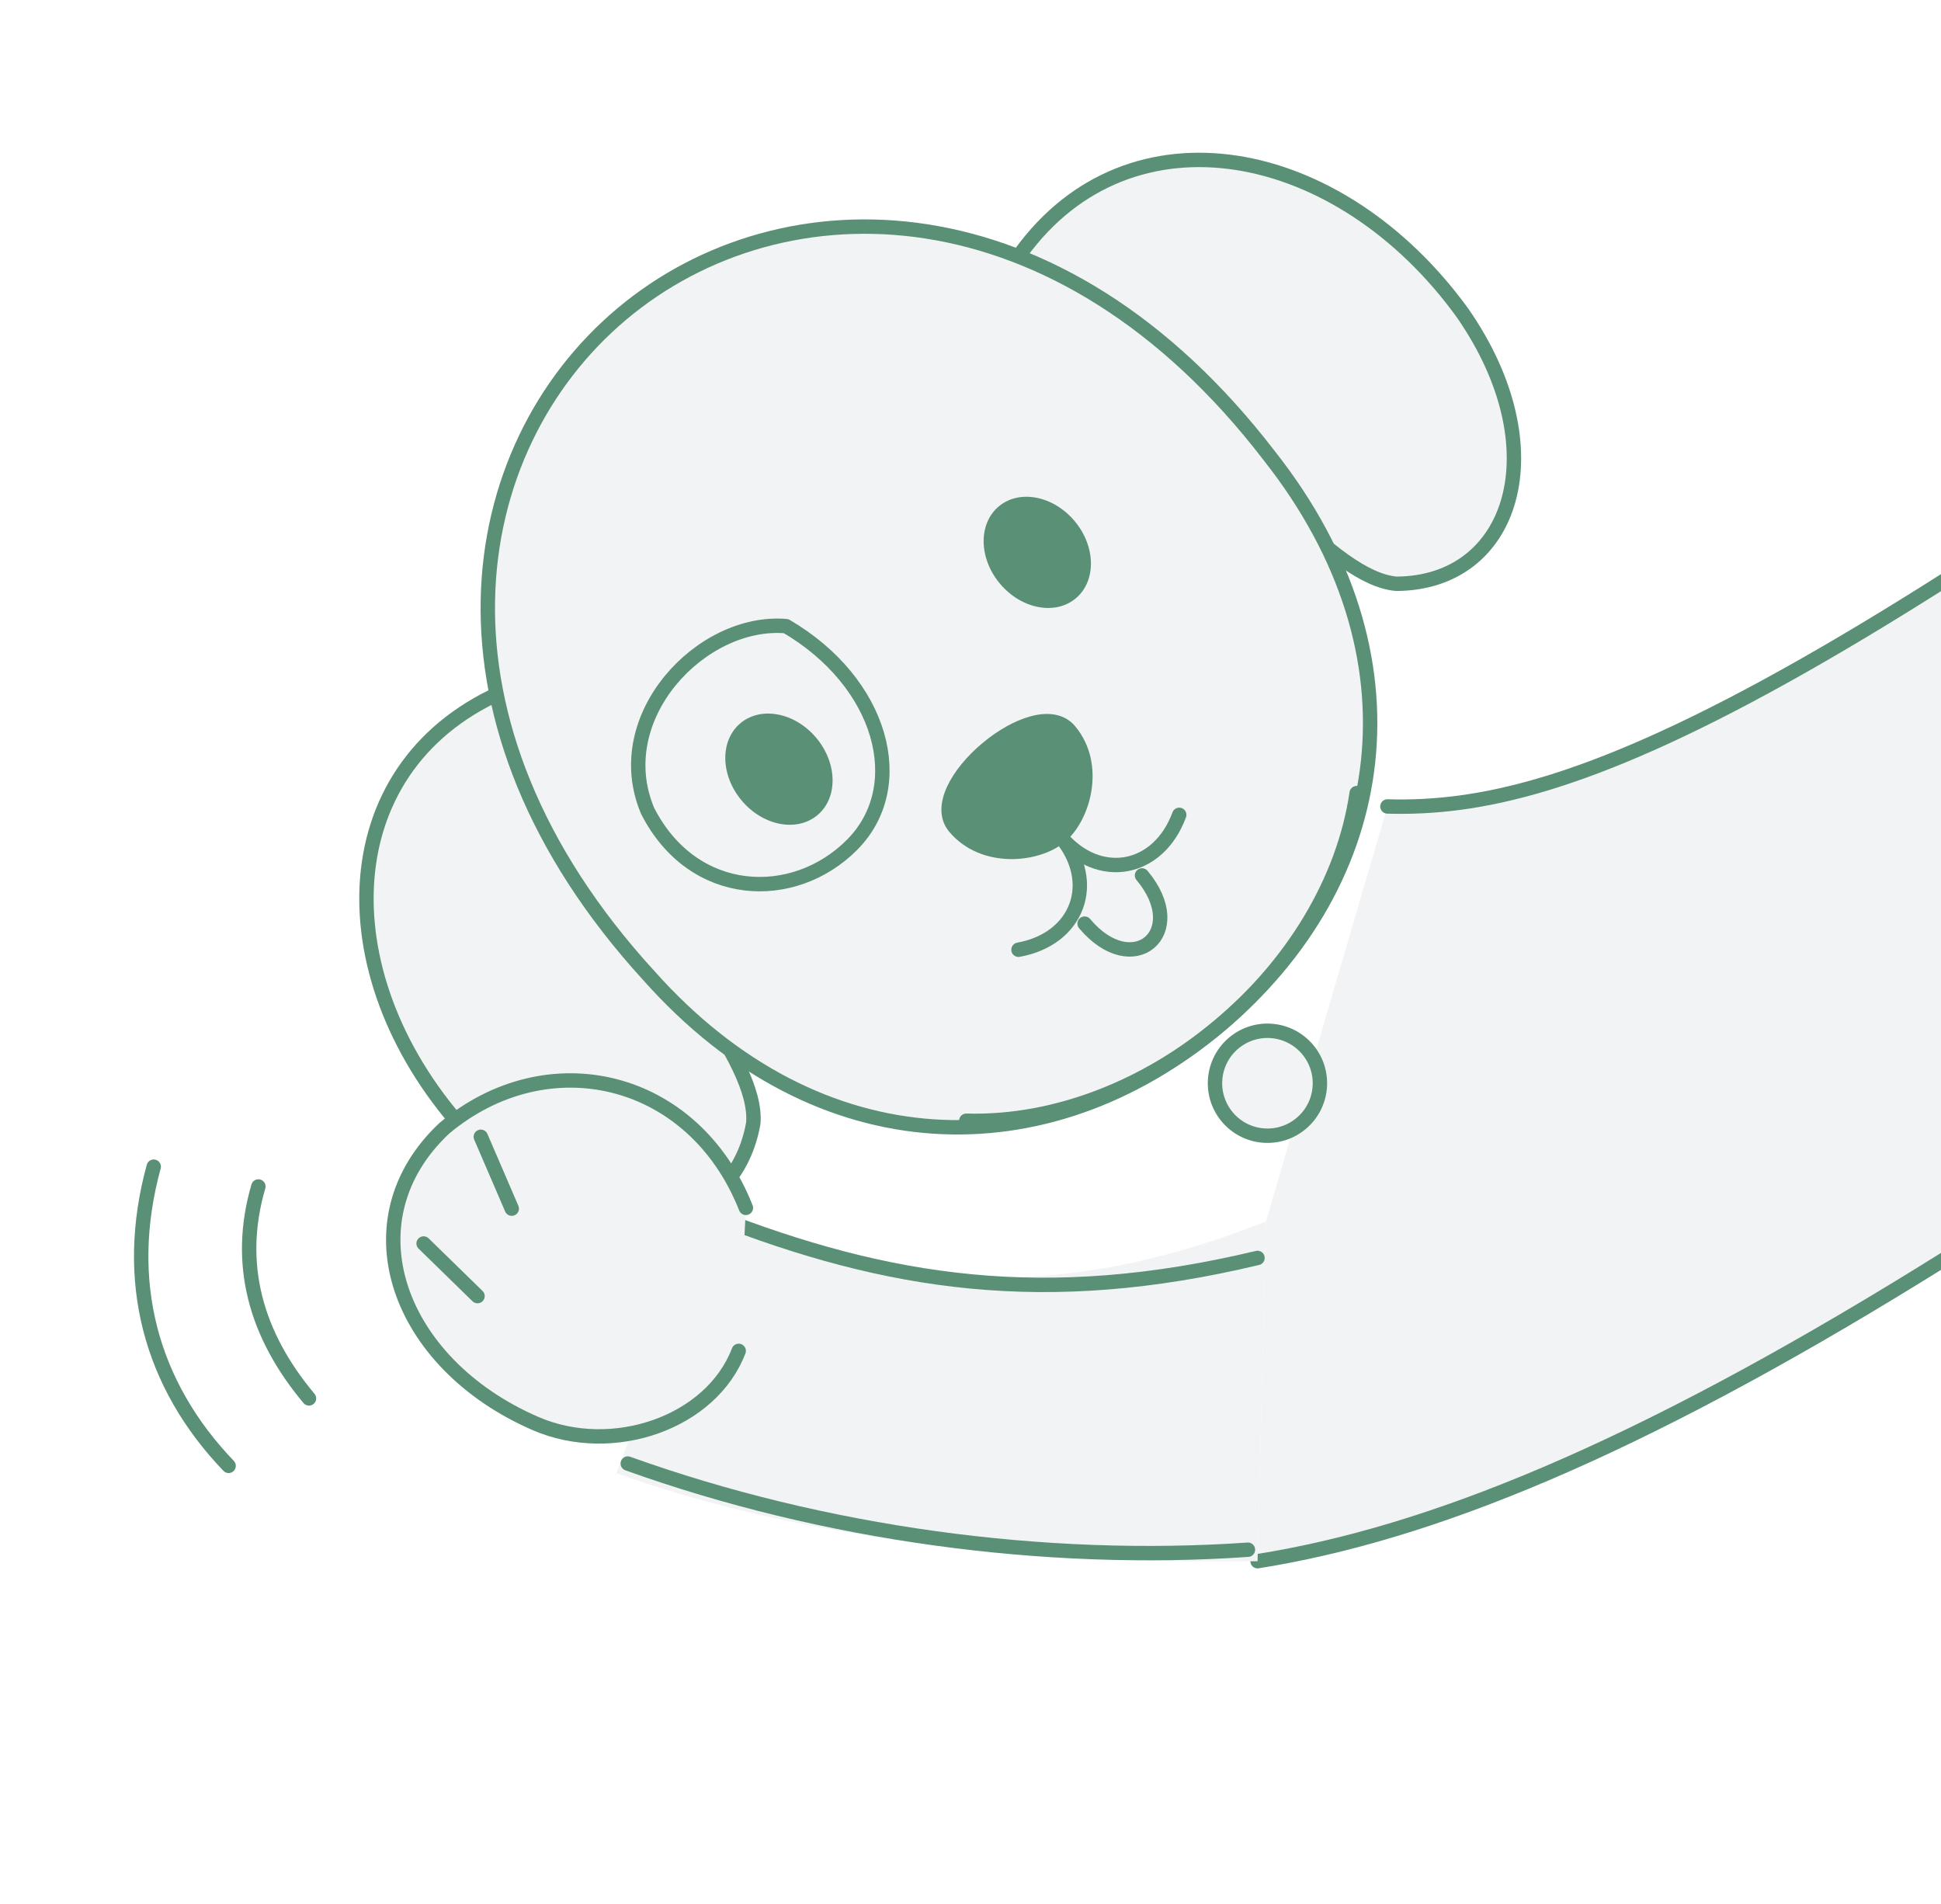
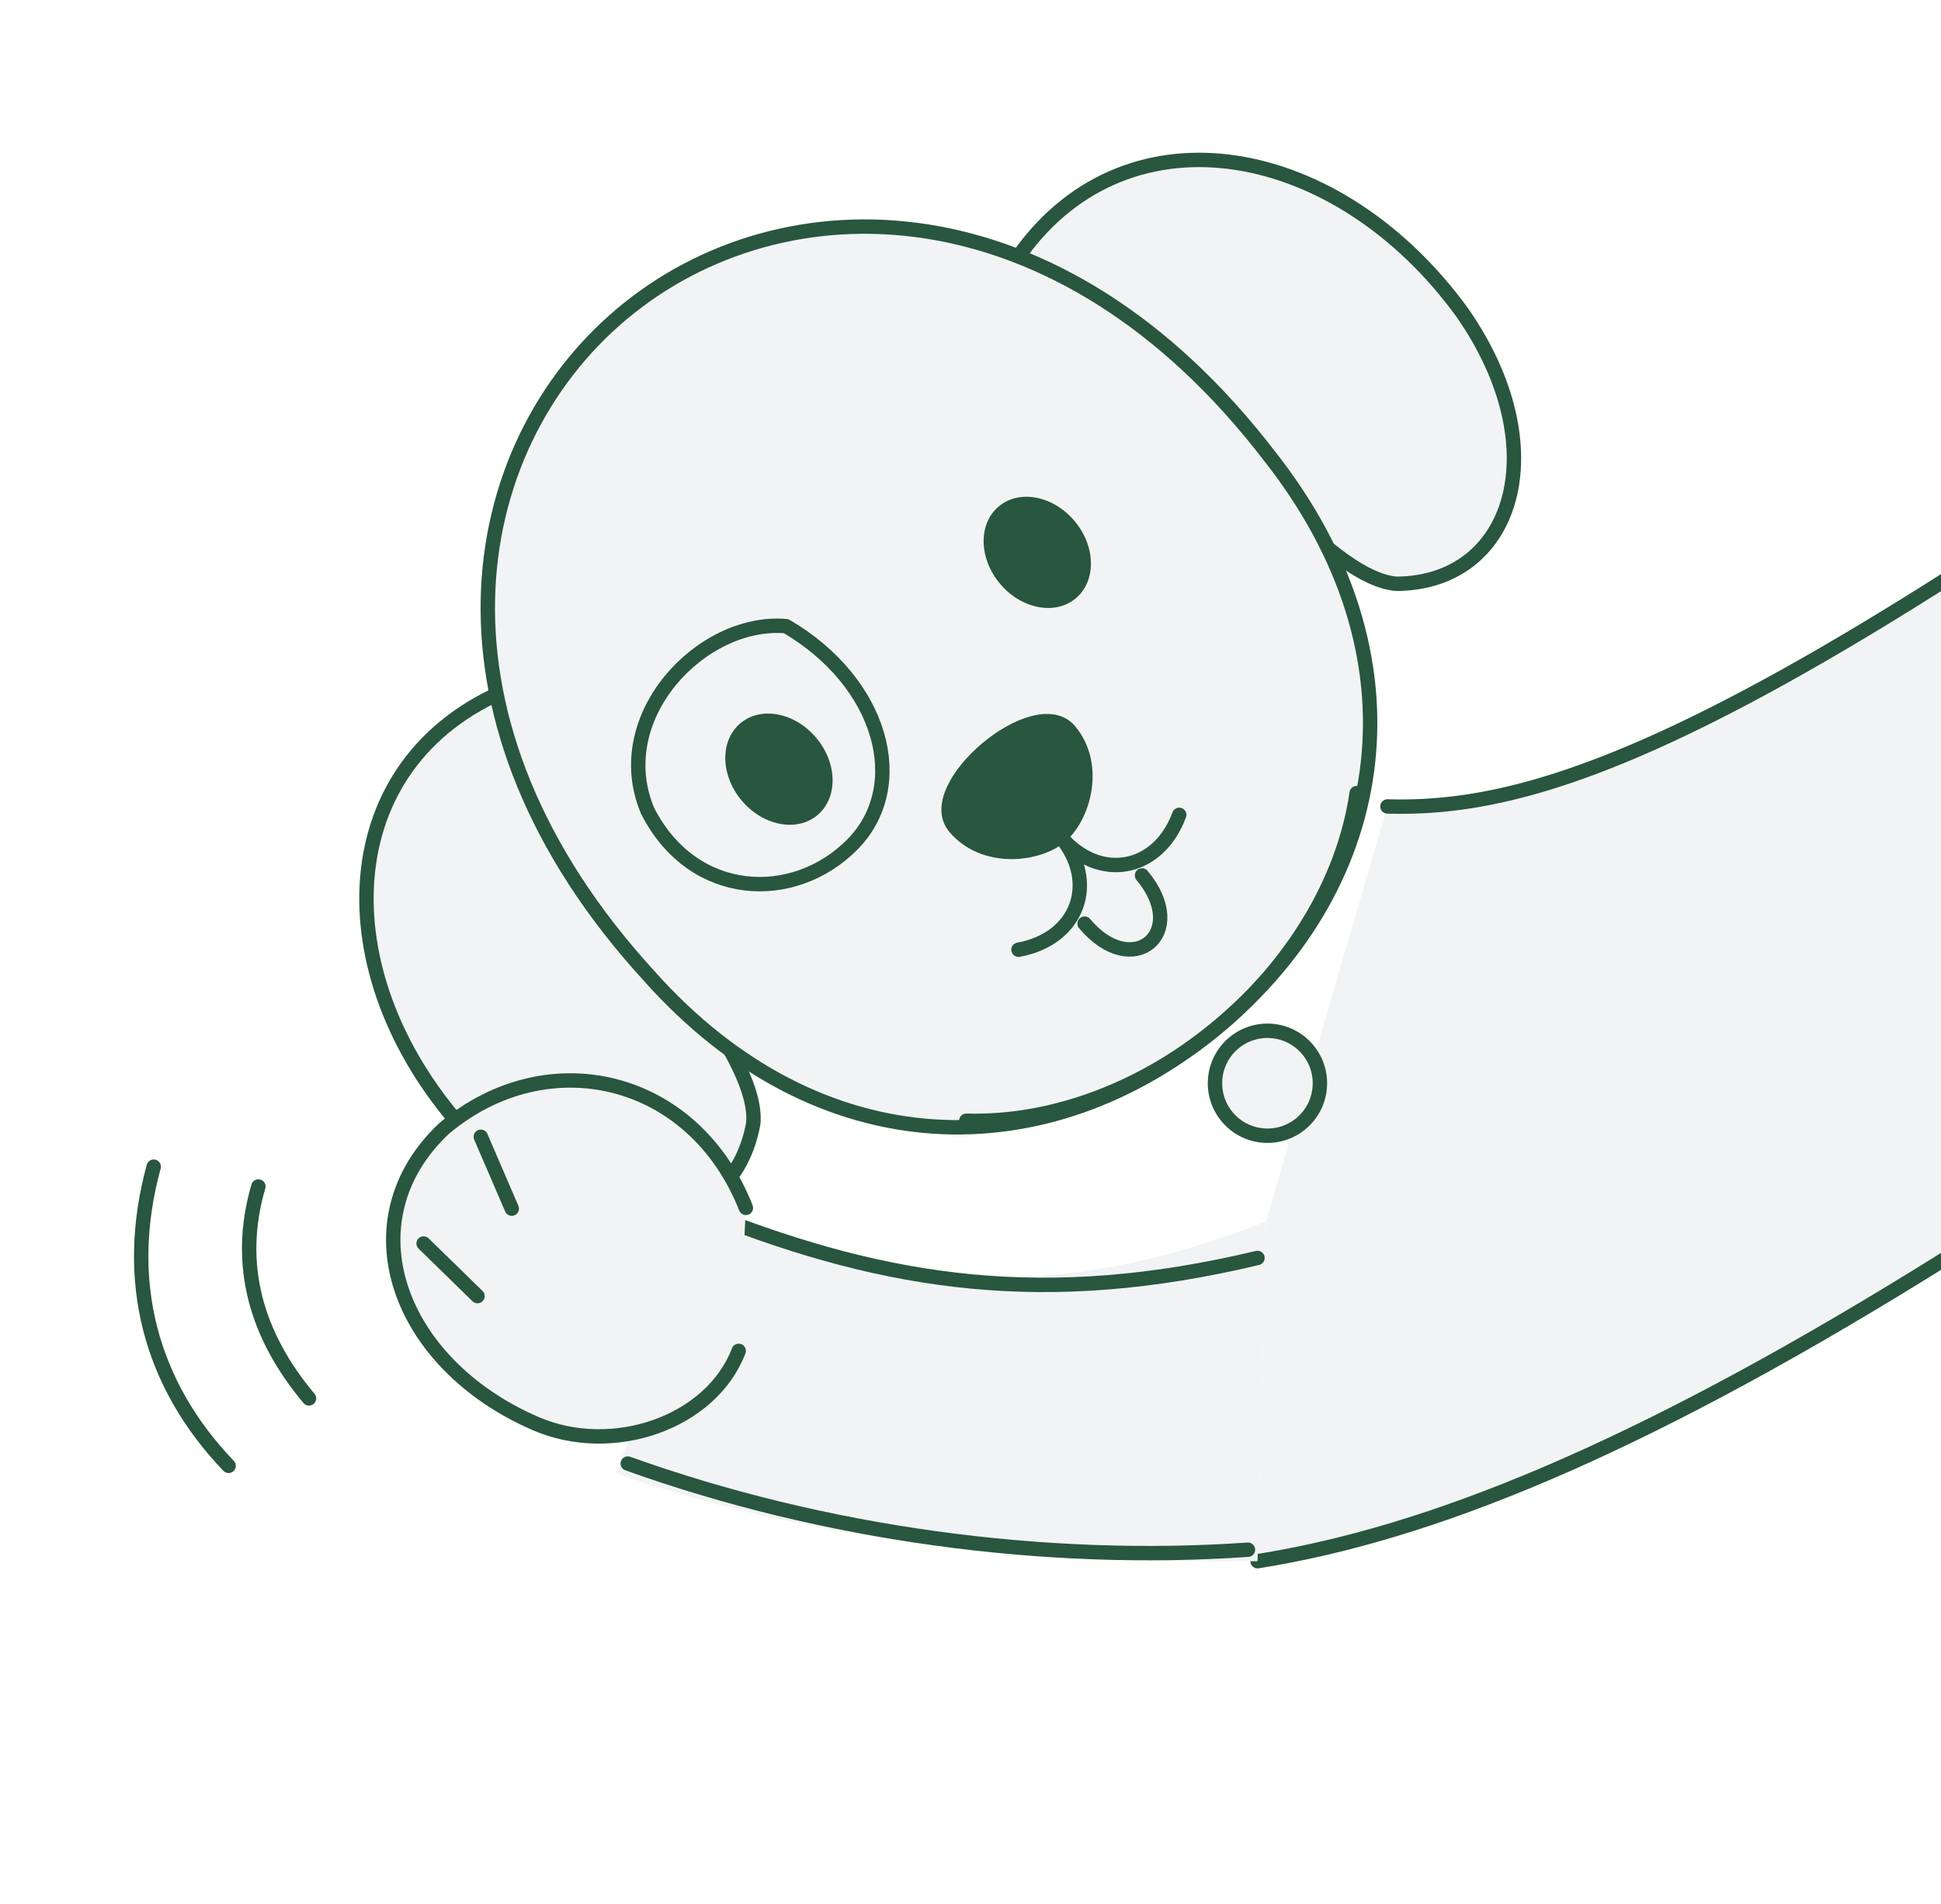
- <svg xmlns="http://www.w3.org/2000/svg" viewBox="8 56 259 254" fill="none" stroke="#5A9075" stroke-width="1.92" stroke-linecap="round" stroke-linejoin="round">
+ <svg xmlns="http://www.w3.org/2000/svg" viewBox="8 56 259 254" fill="none" stroke="#28563E" stroke-width="1.92" stroke-linecap="round" stroke-linejoin="round">
  <g transform="rotate(-40 200 150)">
    <g transform="translate(300 0) scale(-1 1)">
      <path d="M114 156 C96 172 62 184 -90 190 L-90 262 C80 258 152 246 192 222 L162 188 Z" fill="#f2f3f5" stroke="none" />
      <path d="M114 156 C96 172 62 184 -90 190" />
      <path d="M192 222 C152 246 80 258 -90 262" />
      <path d="M104 68 C80 62 62 84 64 112 C66 134 82 144 94 134 C100 128 99 108 101 90" fill="#f2f3f5" />
      <path d="M196 68 C220 62 238 84 236 112 C234 134 218 144 206 134 C200 128 201 108 199 90" fill="#f2f3f5" />
      <path d="M96 110 C94 64 122 40 150 40 C178 40 206 64 204 110 C203 144 180 164 150 164 C120 164 97 144 96 110 Z" fill="#f2f3f5" />
      <path d="M160 86 C168 78 186 80 190 93 C193 106 183 115 172 114 C161 113 155 100 160 86 Z" />
-       <ellipse cx="128" cy="100" rx="6.5" ry="8" fill="#5A9075" stroke="none" />
-       <ellipse cx="173" cy="100" rx="6.5" ry="8" fill="#5A9075" stroke="none" />
-       <path d="M140 121 C140 114 160 114 160 121 C160 127 154 131 150 131 C146 131 140 127 140 121 Z" fill="#5A9075" />
+       <ellipse cx="128" cy="100" rx="6.5" ry="8" fill="#28563E" stroke="none" />
+       <ellipse cx="173" cy="100" rx="6.5" ry="8" fill="#28563E" stroke="none" />
+       <path d="M140 121 C140 114 160 114 160 121 C160 127 154 131 150 131 C146 131 140 127 140 121 Z" fill="#28563E" />
      <path d="M150 131 C150 139 143 143 136 139" />
      <path d="M150 131 C150 139 157 143 164 139" />
      <path d="M145 142 C145 152 155 152 155 142" />
      <path d="M116 152 C134 168 166 168 184 152" />
      <circle cx="150" cy="174" r="7" fill="#f2f3f5" />
      <path d="M162 188 C192 178 206 162 218 140 L250 158 C236 182 214 204 192 222 Z" fill="#f2f3f5" stroke="none" />
      <path d="M166 191 C192 178 206 162 218 140" />
      <path d="M192 220 C214 204 234 182 248 158" />
      <path d="M214 142 C208 124 220 108 238 108 C256 109 263 128 254 146 C249 156 236 161 227 156" fill="#f2f3f5" />
      <path d="M235 112 L238 122" />
      <path d="M250 118 L249 128" />
      <path d="M262 98 C271 104 275 113 275 124" />
      <path d="M271 87 C284 96 290 109 289 124" />
    </g>
  </g>
</svg>
